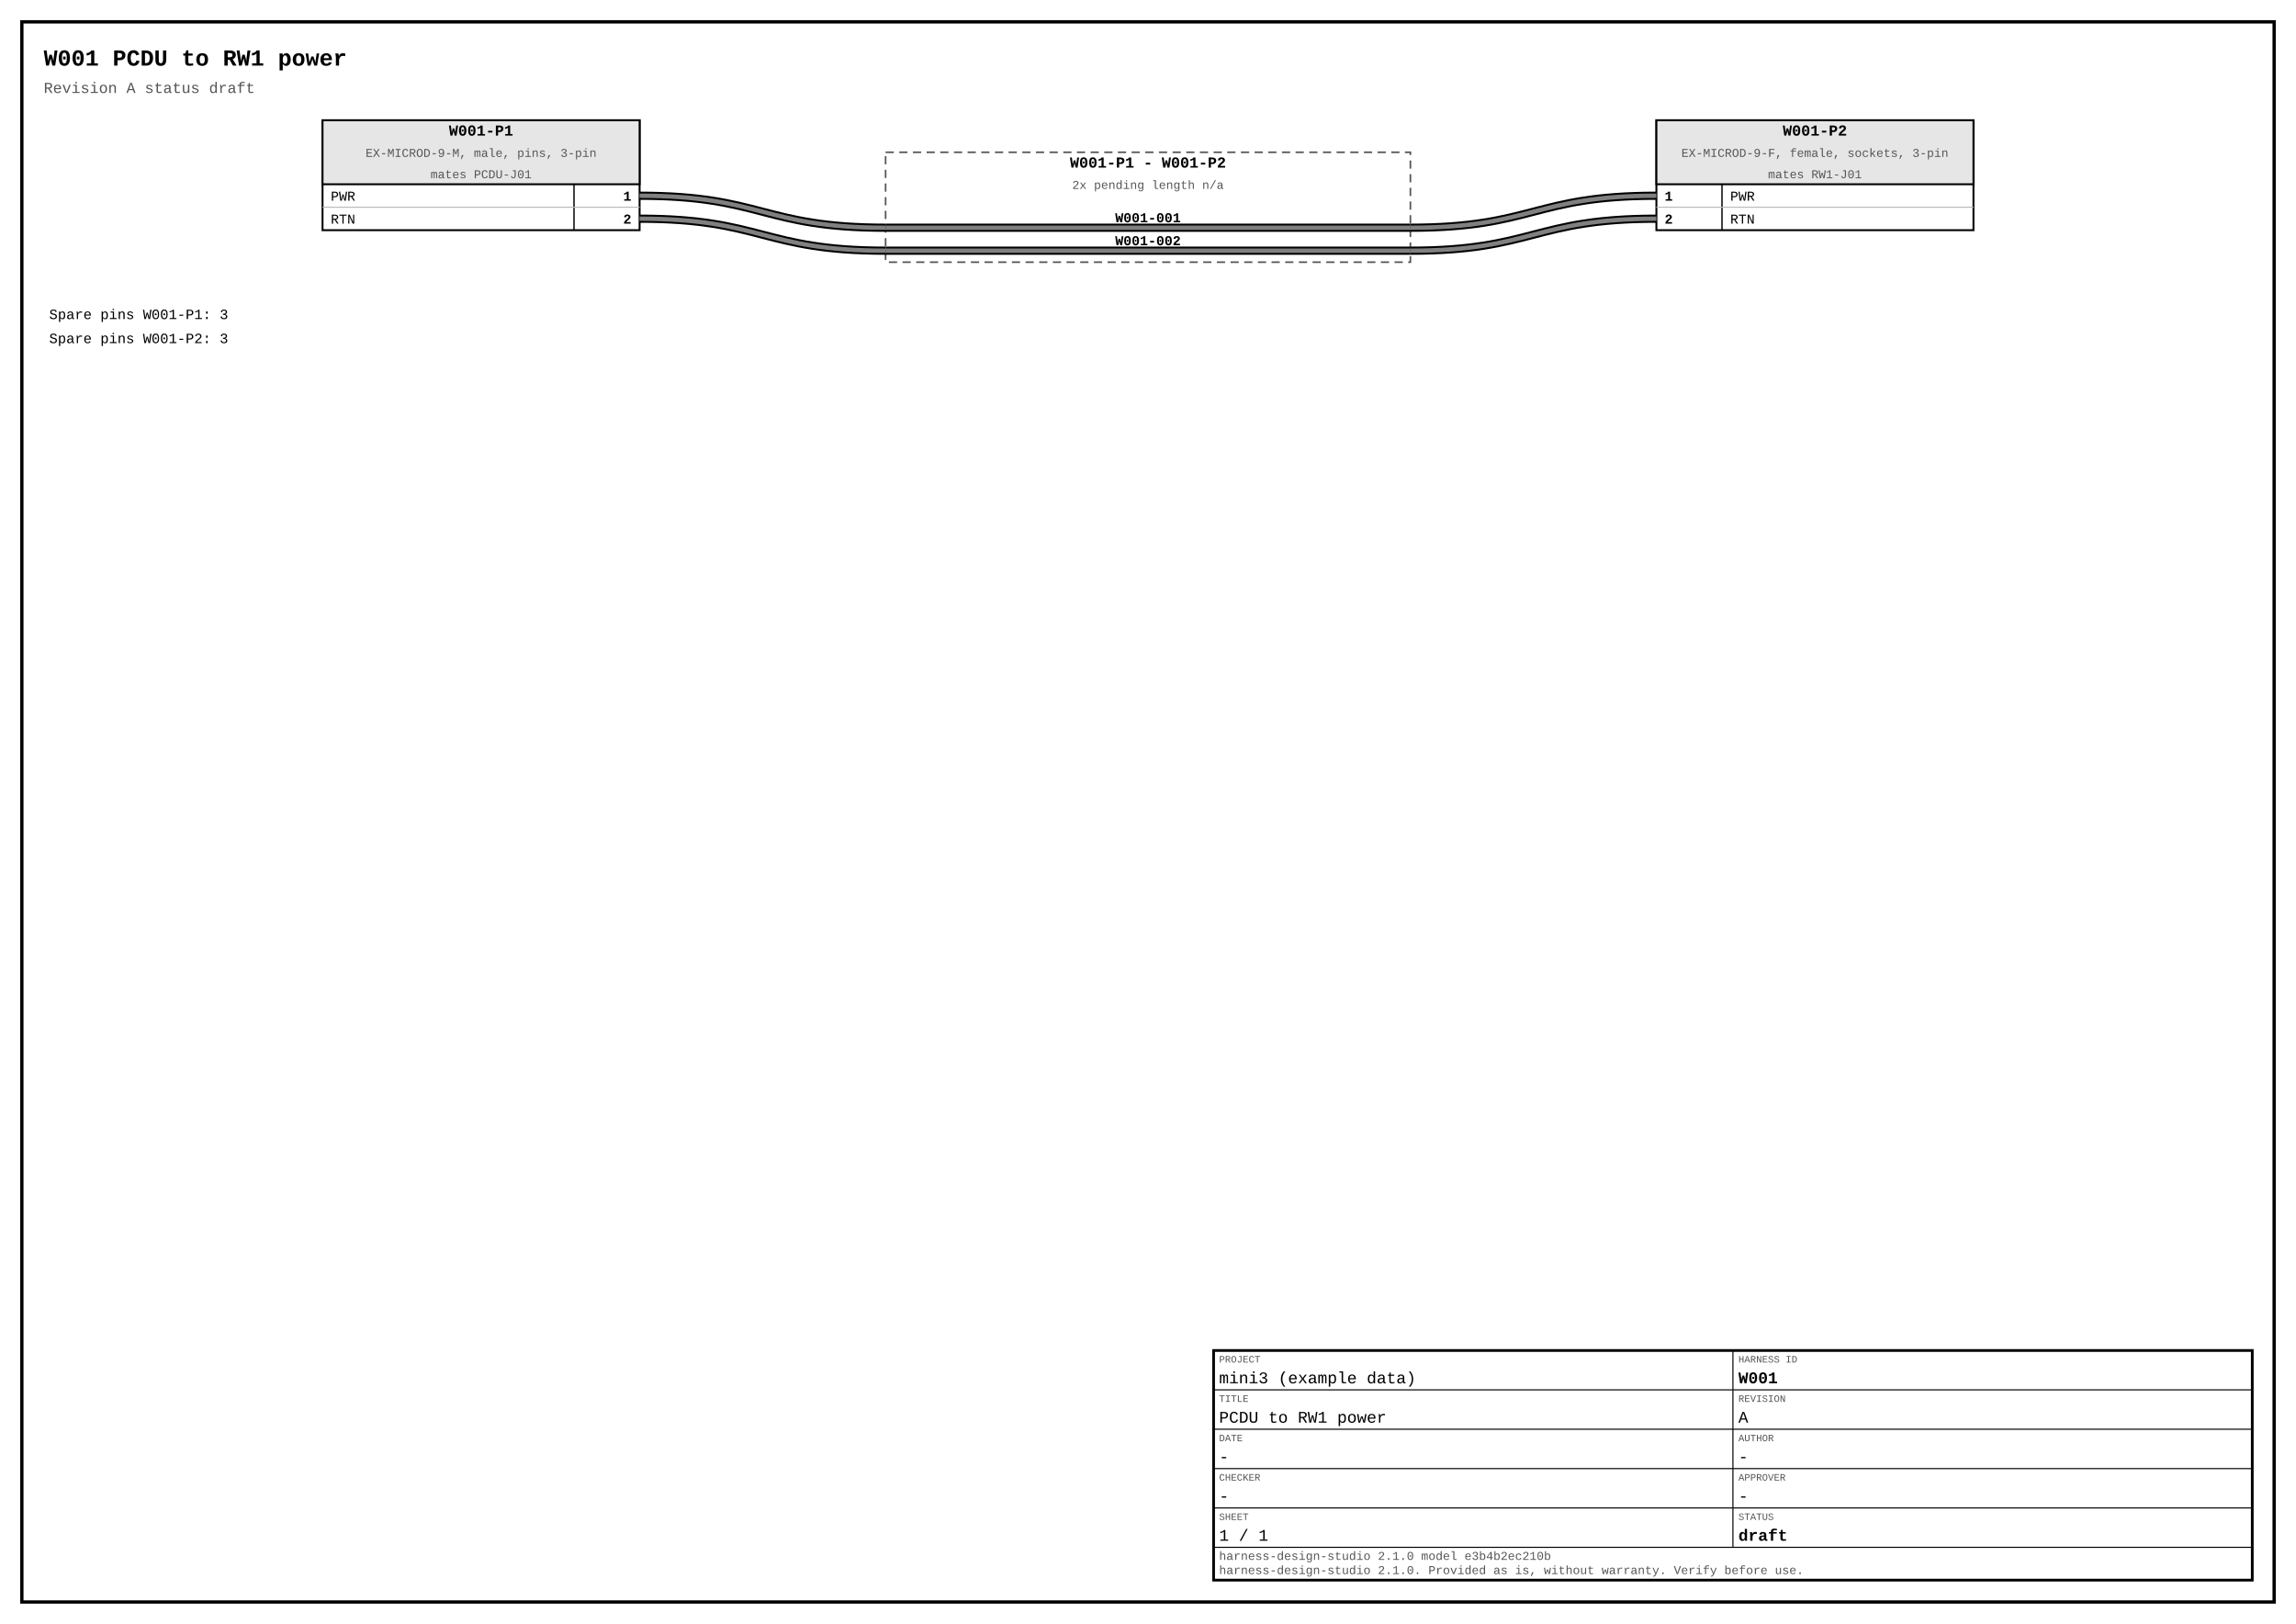
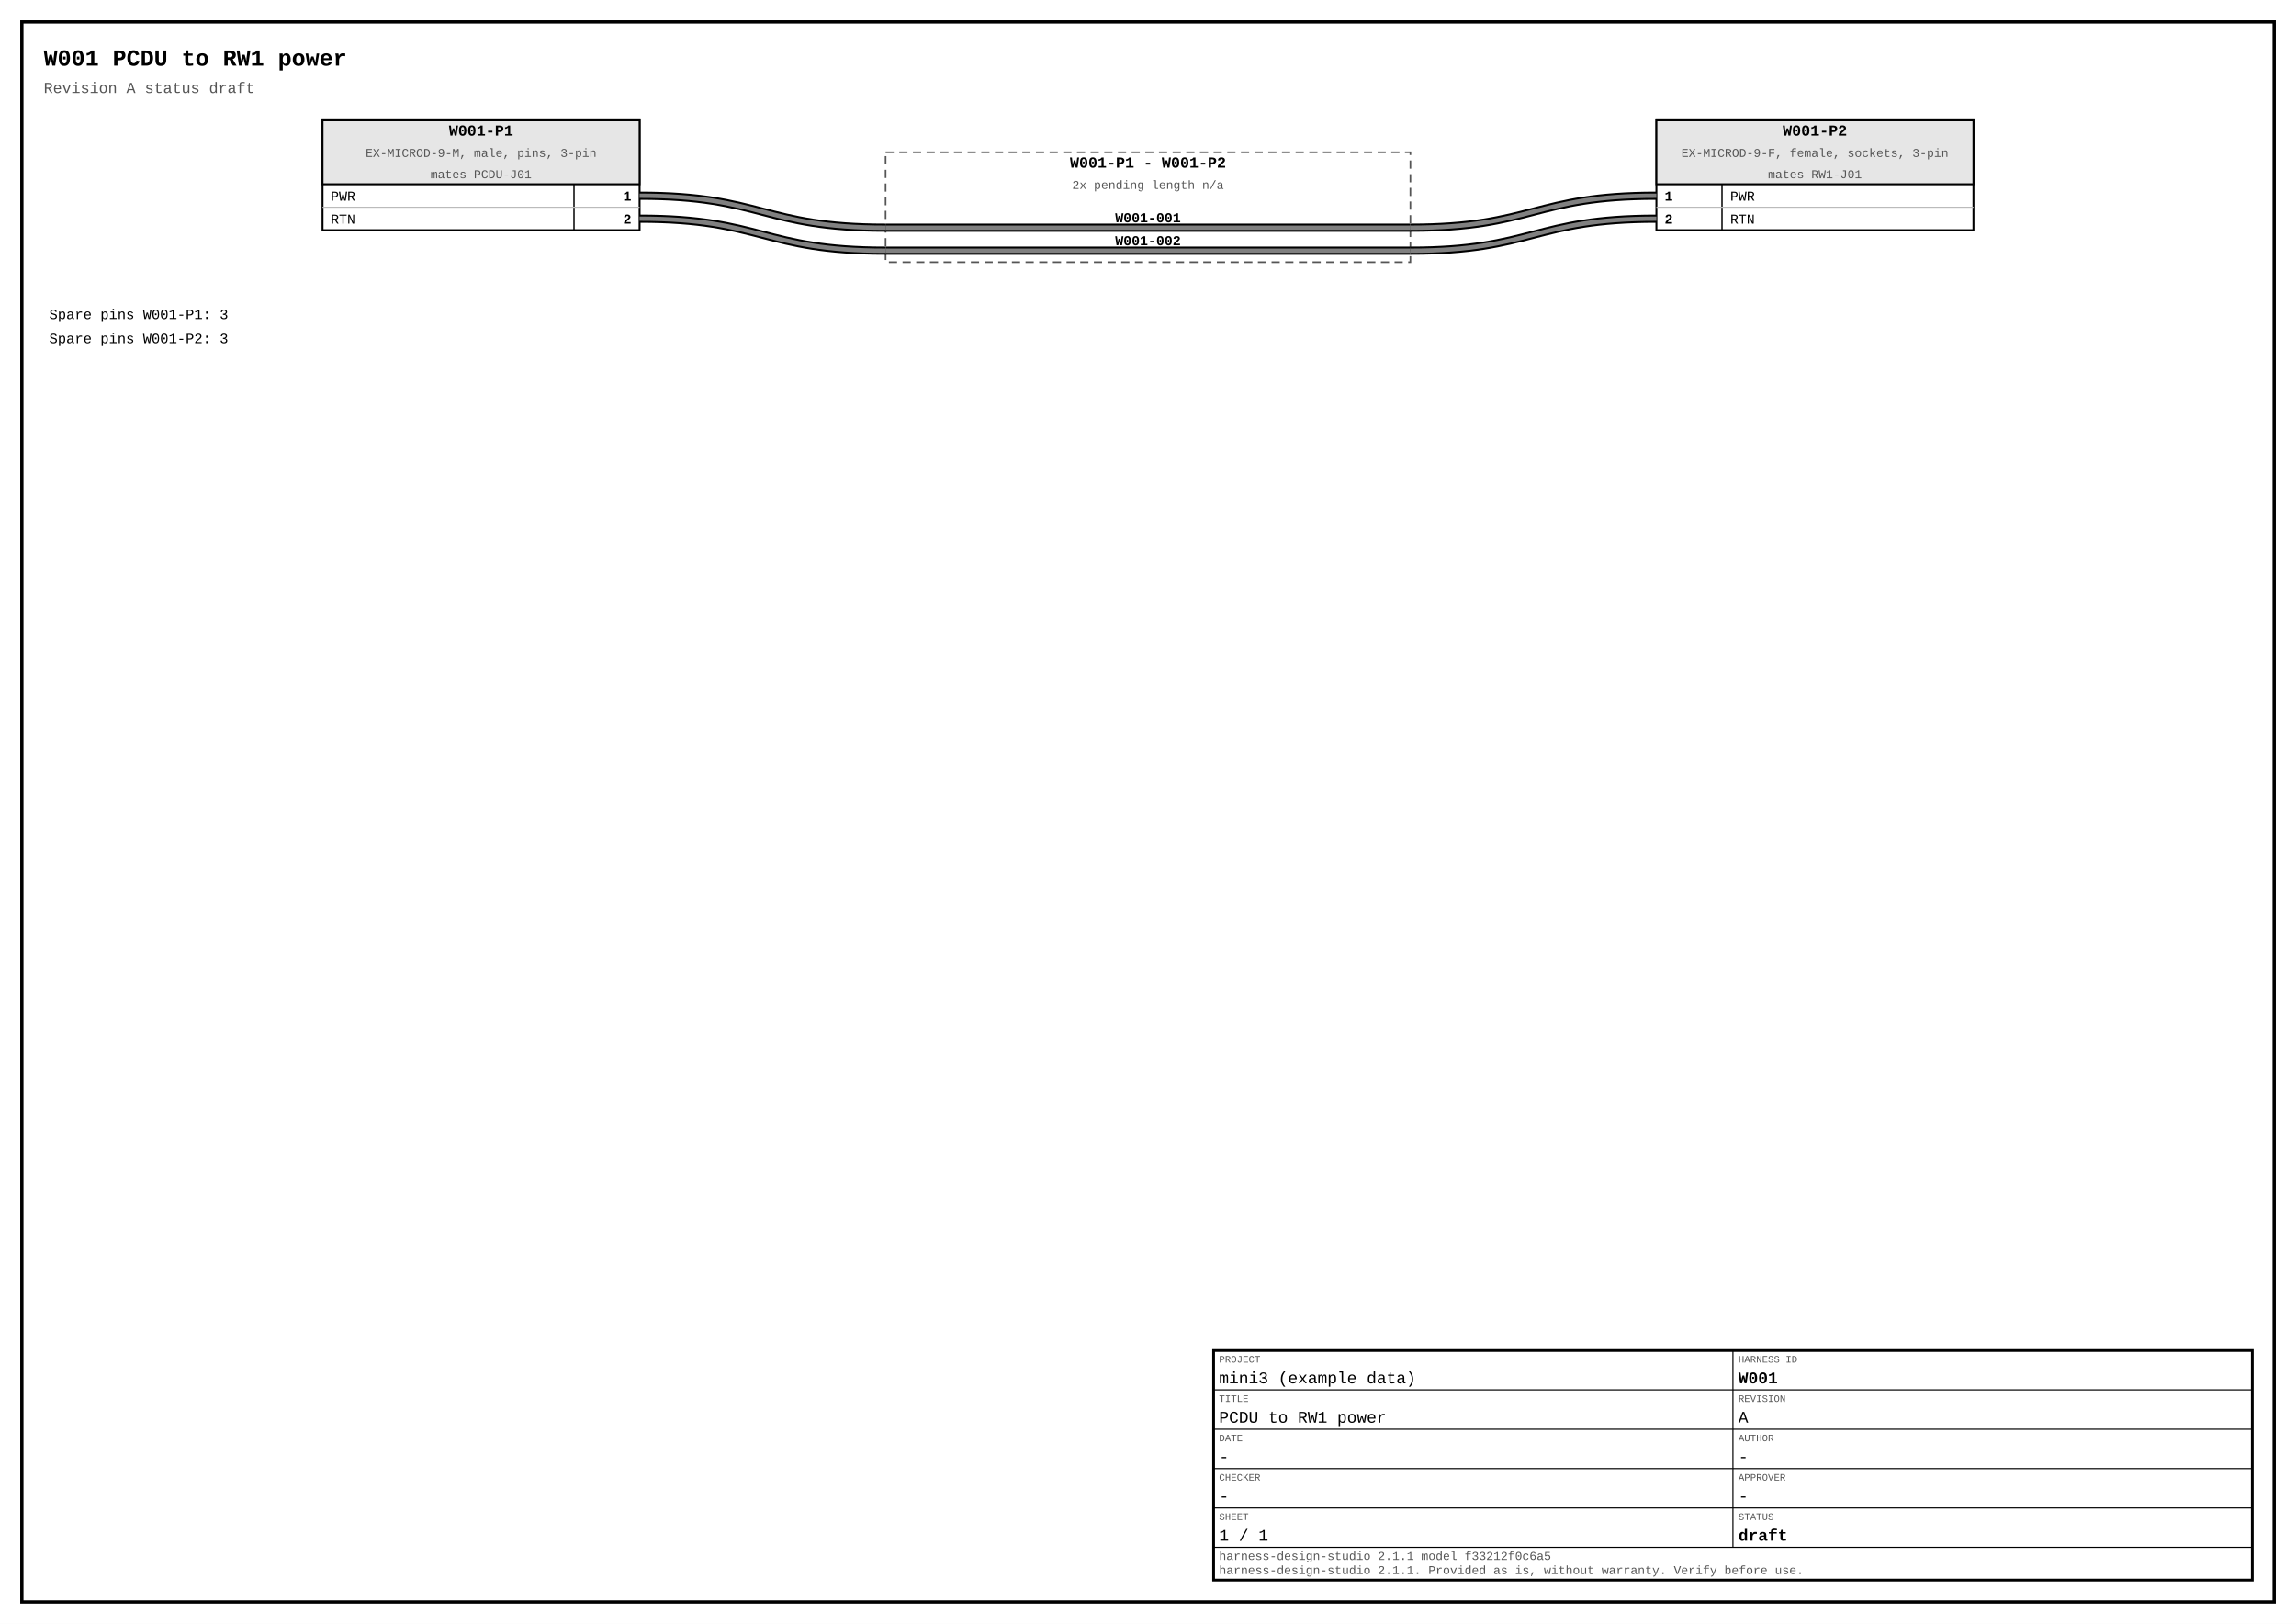
<svg xmlns="http://www.w3.org/2000/svg" width="420mm" height="297mm" viewBox="0 0 420 297" font-family="Courier New, Courier, monospace">
  <rect x="0" y="0" width="420" height="297" fill="#ffffff" />
  <rect x="4" y="4" width="412" height="289" fill="none" stroke="#000000" stroke-width="0.6" />
  <text x="8" y="12" font-size="4.2" font-weight="bold" text-anchor="start" fill="#000000">W001  PCDU to RW1 power</text>
  <text x="8" y="17" font-size="2.8" text-anchor="start" fill="#555555">Revision A  status draft</text>
  <rect x="59" y="22" width="58" height="20.1" fill="#ffffff" stroke="#000000" stroke-width="0.35" />
  <rect x="59" y="22" width="58" height="11.7" fill="#e6e6e6" stroke="#000000" stroke-width="0.35" />
  <text x="88" y="24.8" font-size="2.8" font-weight="bold" text-anchor="middle" fill="#000000">W001-P1</text>
  <text x="88" y="28.7" font-size="2.2" text-anchor="middle" fill="#555555">EX-MICROD-9-M, male, pins, 3-pin</text>
  <text x="88" y="32.6" font-size="2.2" text-anchor="middle" fill="#555555">mates PCDU-J01</text>
  <line x1="105" y1="33.7" x2="105" y2="42.1" stroke="#000000" stroke-width="0.25" />
  <line x1="59" y1="37.9" x2="117" y2="37.9" stroke="#bbbbbb" stroke-width="0.2" />
  <text x="60.5" y="36.7" font-size="2.5" text-anchor="start" fill="#000000" data-ref="sig/W001-P1/1">PWR</text>
  <text x="115.5" y="36.7" font-size="2.5" font-weight="bold" text-anchor="end" fill="#000000" data-ref="pin/W001-P1/1">1</text>
  <text x="60.5" y="40.9" font-size="2.5" text-anchor="start" fill="#000000" data-ref="sig/W001-P1/2">RTN</text>
  <text x="115.5" y="40.9" font-size="2.5" font-weight="bold" text-anchor="end" fill="#000000" data-ref="pin/W001-P1/2">2</text>
  <rect x="303" y="22" width="58" height="20.1" fill="#ffffff" stroke="#000000" stroke-width="0.35" />
  <rect x="303" y="22" width="58" height="11.7" fill="#e6e6e6" stroke="#000000" stroke-width="0.35" />
  <text x="332" y="24.8" font-size="2.8" font-weight="bold" text-anchor="middle" fill="#000000">W001-P2</text>
  <text x="332" y="28.7" font-size="2.2" text-anchor="middle" fill="#555555">EX-MICROD-9-F, female, sockets, 3-pin</text>
  <text x="332" y="32.6" font-size="2.2" text-anchor="middle" fill="#555555">mates RW1-J01</text>
  <line x1="315" y1="33.7" x2="315" y2="42.1" stroke="#000000" stroke-width="0.25" />
  <line x1="303" y1="37.9" x2="361" y2="37.9" stroke="#bbbbbb" stroke-width="0.2" />
  <text x="304.5" y="36.7" font-size="2.5" font-weight="bold" text-anchor="start" fill="#000000" data-ref="pin/W001-P2/1">1</text>
  <text x="316.5" y="36.7" font-size="2.5" text-anchor="start" fill="#000000" data-ref="sig/W001-P2/1">PWR</text>
  <text x="304.5" y="40.9" font-size="2.5" font-weight="bold" text-anchor="start" fill="#000000" data-ref="pin/W001-P2/2">2</text>
  <text x="316.5" y="40.9" font-size="2.5" text-anchor="start" fill="#000000" data-ref="sig/W001-P2/2">RTN</text>
  <rect x="162" y="27.85" width="96" height="20.1" fill="none" stroke="#555555" stroke-width="0.3" stroke-dasharray="1.5 1" />
  <text x="210" y="30.65" font-size="2.8" font-weight="bold" text-anchor="middle" fill="#000000">W001-P1 - W001-P2</text>
  <text x="210" y="34.55" font-size="2.2" text-anchor="middle" fill="#555555">2x  pending  length n/a</text>
  <path d="M 117 35.8 C 139.5 35.8 139.5 41.65 162 41.65" fill="none" stroke="#000000" stroke-width="1.5" />
  <line x1="162" y1="41.65" x2="258" y2="41.65" stroke="#000000" stroke-width="1.5" />
  <path d="M 258 41.65 C 280.5 41.65 280.5 35.8 303 35.8" fill="none" stroke="#000000" stroke-width="1.5" />
  <path d="M 117 35.8 C 139.5 35.8 139.5 41.65 162 41.65" fill="none" stroke="#808080" stroke-width="0.8" />
  <line x1="162" y1="41.65" x2="258" y2="41.65" stroke="#808080" stroke-width="0.8" />
  <path d="M 258 41.65 C 280.5 41.65 280.5 35.8 303 35.8" fill="none" stroke="#808080" stroke-width="0.8" />
  <text x="210" y="40.65" font-size="2.5" font-weight="bold" text-anchor="middle" fill="#000000">W001-001</text>
  <path d="M 117 40 C 139.5 40 139.5 45.85 162 45.85" fill="none" stroke="#000000" stroke-width="1.5" />
  <line x1="162" y1="45.85" x2="258" y2="45.85" stroke="#000000" stroke-width="1.5" />
  <path d="M 258 45.85 C 280.5 45.85 280.5 40 303 40" fill="none" stroke="#000000" stroke-width="1.5" />
  <path d="M 117 40 C 139.5 40 139.5 45.85 162 45.85" fill="none" stroke="#808080" stroke-width="0.8" />
  <line x1="162" y1="45.85" x2="258" y2="45.85" stroke="#808080" stroke-width="0.8" />
  <path d="M 258 45.85 C 280.5 45.85 280.5 40 303 40" fill="none" stroke="#808080" stroke-width="0.8" />
  <text x="210" y="44.85" font-size="2.5" font-weight="bold" text-anchor="middle" fill="#000000">W001-002</text>
  <text x="9" y="58.35" font-size="2.6" text-anchor="start" fill="#000000">Spare pins W001-P1: 3</text>
  <text x="9" y="62.75" font-size="2.6" text-anchor="start" fill="#000000">Spare pins W001-P2: 3</text>
  <rect x="222" y="247" width="190" height="42" fill="none" stroke="#000000" stroke-width="0.5" />
  <line x1="222" y1="247" x2="317" y2="247" stroke="#000000" stroke-width="0.2" />
  <text x="223" y="249.2" font-size="1.8" text-anchor="start" fill="#555555">PROJECT</text>
  <text x="223" y="253" font-size="3" text-anchor="start" fill="#000000">mini3 (example data)</text>
  <line x1="317" y1="247" x2="412" y2="247" stroke="#000000" stroke-width="0.2" />
  <text x="318" y="249.2" font-size="1.8" text-anchor="start" fill="#555555">HARNESS ID</text>
  <text x="318" y="253" font-size="3" font-weight="bold" text-anchor="start" fill="#000000">W001</text>
  <line x1="222" y1="254.2" x2="317" y2="254.2" stroke="#000000" stroke-width="0.2" />
  <text x="223" y="256.4" font-size="1.8" text-anchor="start" fill="#555555">TITLE</text>
  <text x="223" y="260.2" font-size="3" text-anchor="start" fill="#000000">PCDU to RW1 power</text>
  <line x1="317" y1="254.2" x2="412" y2="254.2" stroke="#000000" stroke-width="0.2" />
  <text x="318" y="256.4" font-size="1.8" text-anchor="start" fill="#555555">REVISION</text>
  <text x="318" y="260.2" font-size="3" text-anchor="start" fill="#000000">A</text>
  <line x1="222" y1="261.4" x2="317" y2="261.4" stroke="#000000" stroke-width="0.2" />
  <text x="223" y="263.6" font-size="1.8" text-anchor="start" fill="#555555">DATE</text>
  <text x="223" y="267.4" font-size="3" text-anchor="start" fill="#000000">-</text>
  <line x1="317" y1="261.4" x2="412" y2="261.4" stroke="#000000" stroke-width="0.2" />
  <text x="318" y="263.6" font-size="1.8" text-anchor="start" fill="#555555">AUTHOR</text>
  <text x="318" y="267.4" font-size="3" text-anchor="start" fill="#000000">-</text>
  <line x1="222" y1="268.6" x2="317" y2="268.6" stroke="#000000" stroke-width="0.2" />
  <text x="223" y="270.8" font-size="1.8" text-anchor="start" fill="#555555">CHECKER</text>
  <text x="223" y="274.6" font-size="3" text-anchor="start" fill="#000000">-</text>
  <line x1="317" y1="268.6" x2="412" y2="268.6" stroke="#000000" stroke-width="0.2" />
  <text x="318" y="270.8" font-size="1.8" text-anchor="start" fill="#555555">APPROVER</text>
  <text x="318" y="274.6" font-size="3" text-anchor="start" fill="#000000">-</text>
  <line x1="222" y1="275.8" x2="317" y2="275.8" stroke="#000000" stroke-width="0.2" />
  <text x="223" y="278" font-size="1.8" text-anchor="start" fill="#555555">SHEET</text>
  <text x="223" y="281.8" font-size="3" text-anchor="start" fill="#000000">1 / 1</text>
  <line x1="317" y1="275.8" x2="412" y2="275.8" stroke="#000000" stroke-width="0.2" />
  <text x="318" y="278" font-size="1.8" text-anchor="start" fill="#555555">STATUS</text>
  <text x="318" y="281.8" font-size="3" font-weight="bold" text-anchor="start" fill="#000000">draft</text>
  <line x1="317" y1="247" x2="317" y2="283" stroke="#000000" stroke-width="0.2" />
  <line x1="222" y1="283" x2="412" y2="283" stroke="#000000" stroke-width="0.2" />
-   <text x="223" y="285.3" font-size="2.2" text-anchor="start" fill="#555555">harness-design-studio 2.1.0 model e3b4b2ec210b</text>
-   <text x="223" y="287.9" font-size="2.2" text-anchor="start" fill="#555555">harness-design-studio 2.1.0. Provided as is, without warranty. Verify before use.</text>
+   <text x="223" y="285.3" font-size="2.2" text-anchor="start" fill="#555555">harness-design-studio 2.1.1 model f33212f0c6a5</text>
+   <text x="223" y="287.9" font-size="2.2" text-anchor="start" fill="#555555">harness-design-studio 2.1.1. Provided as is, without warranty. Verify before use.</text>
</svg>
